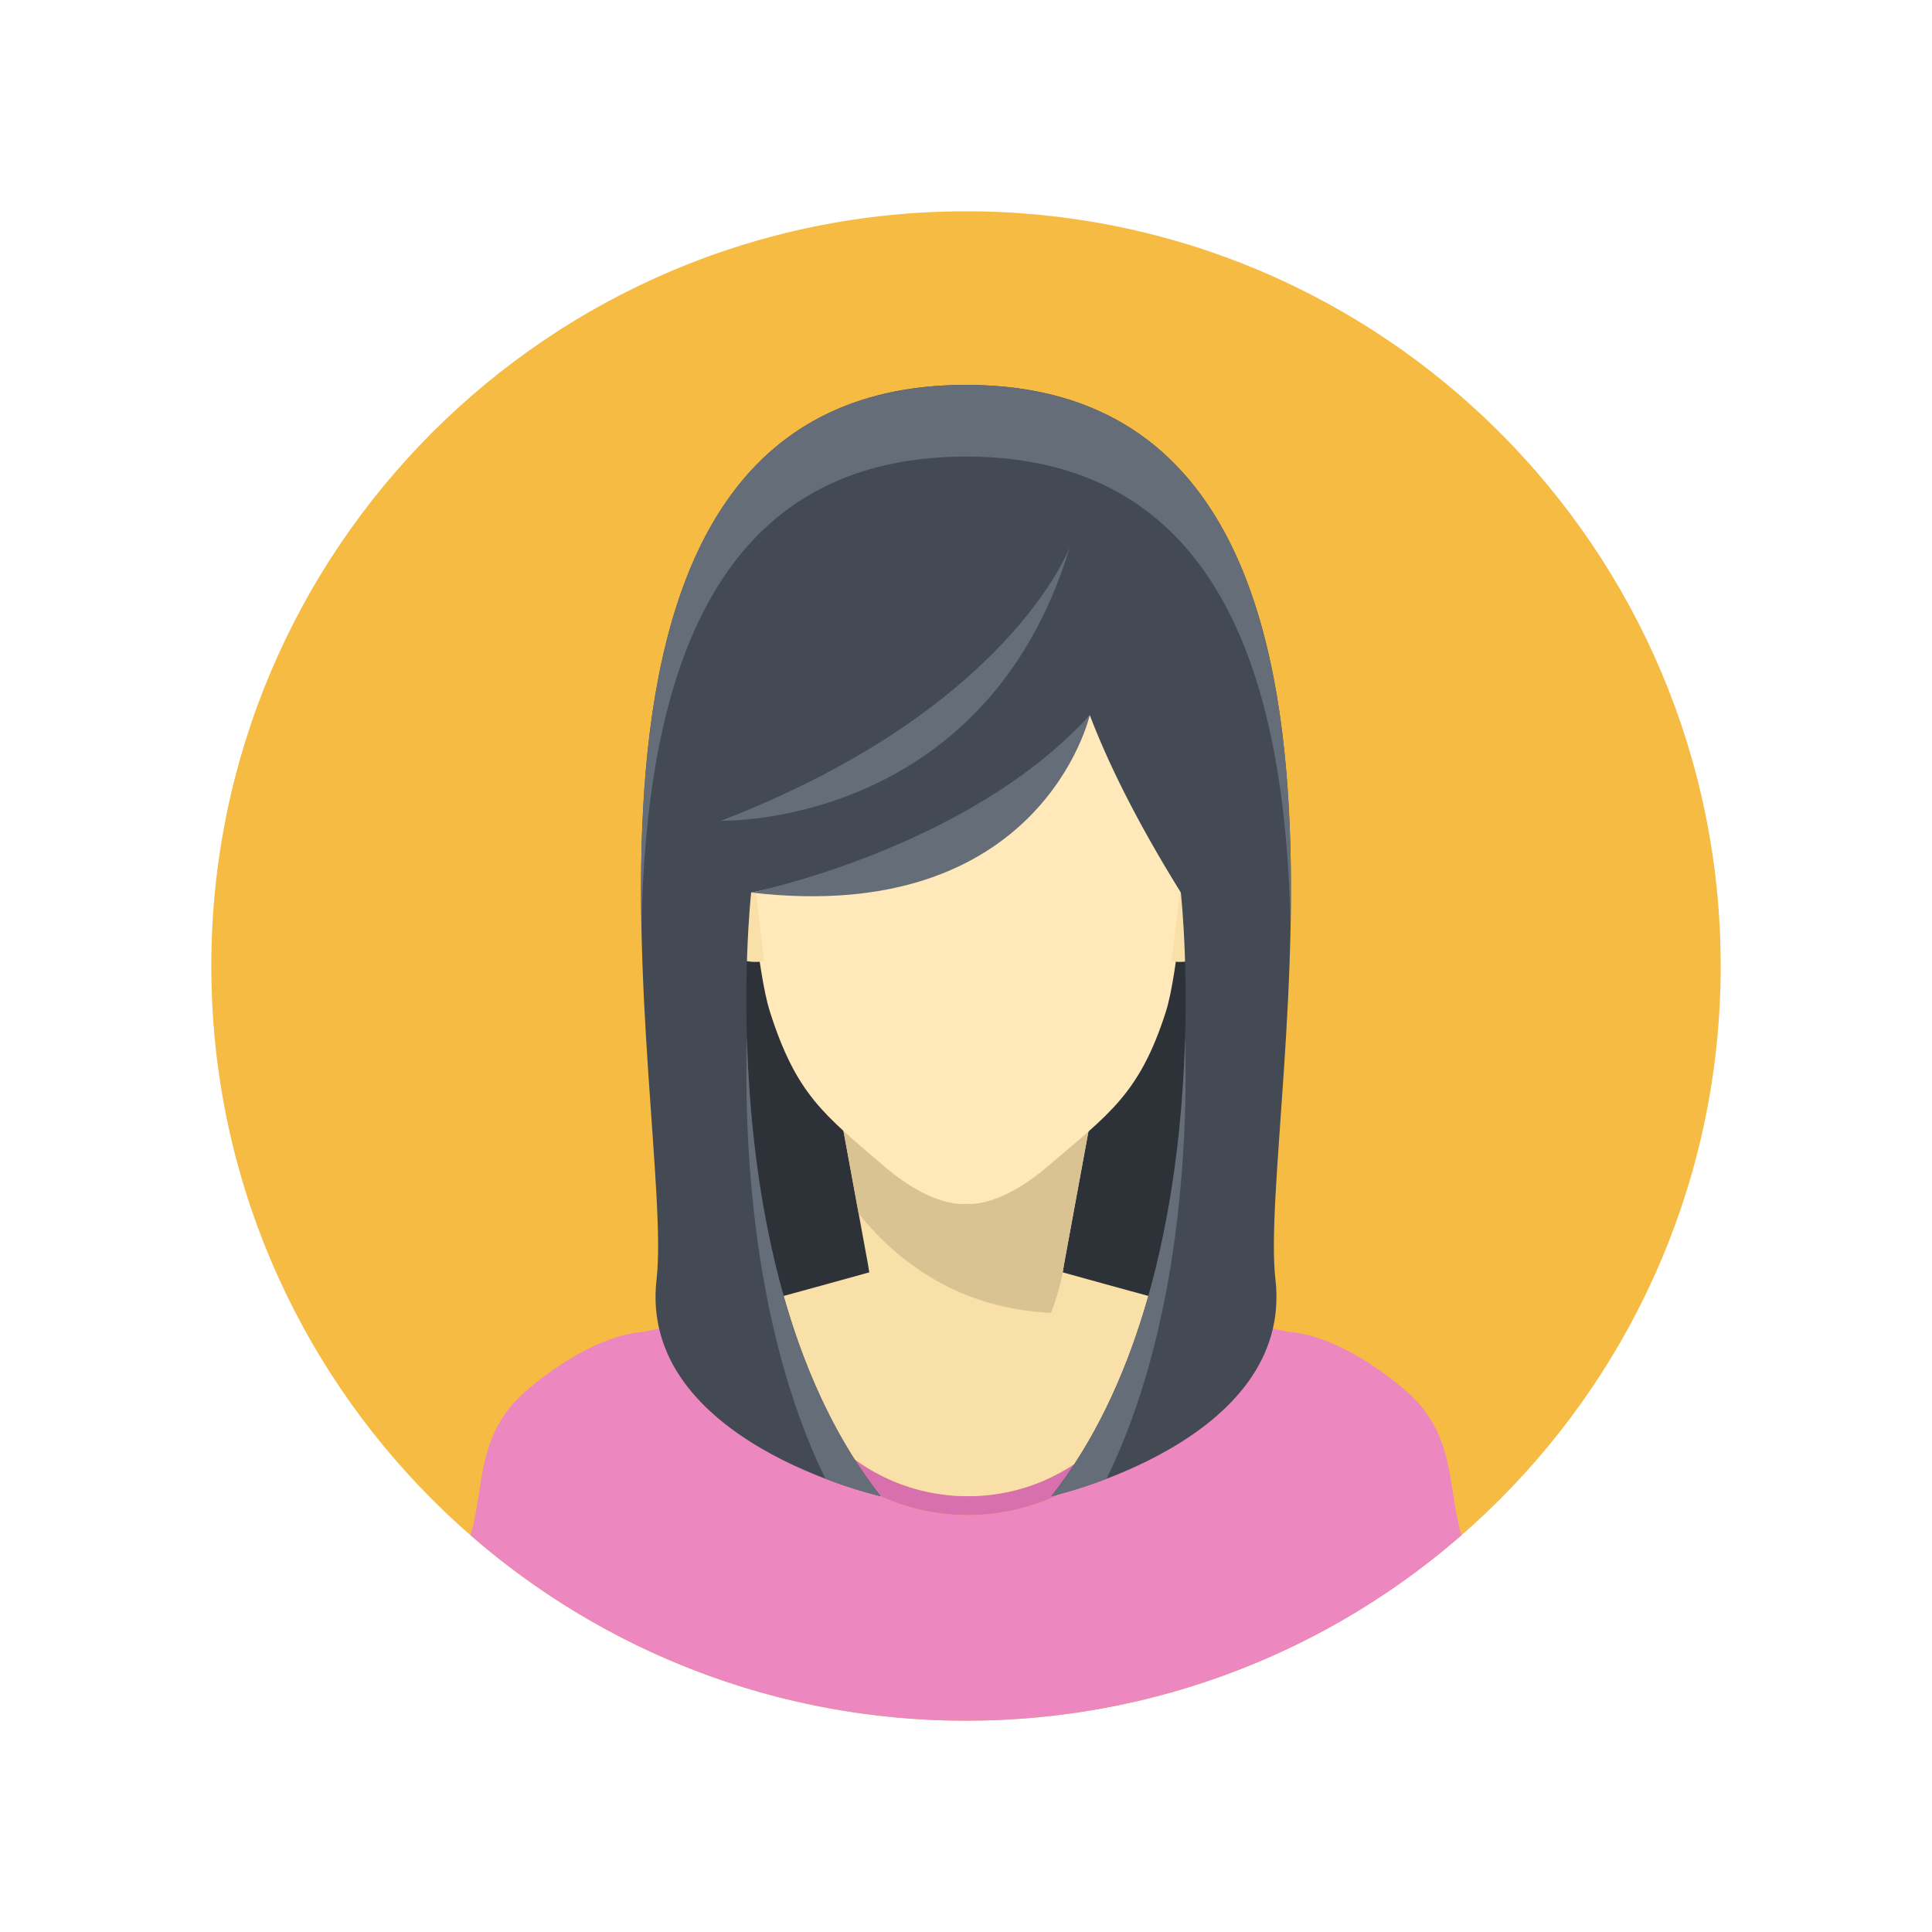
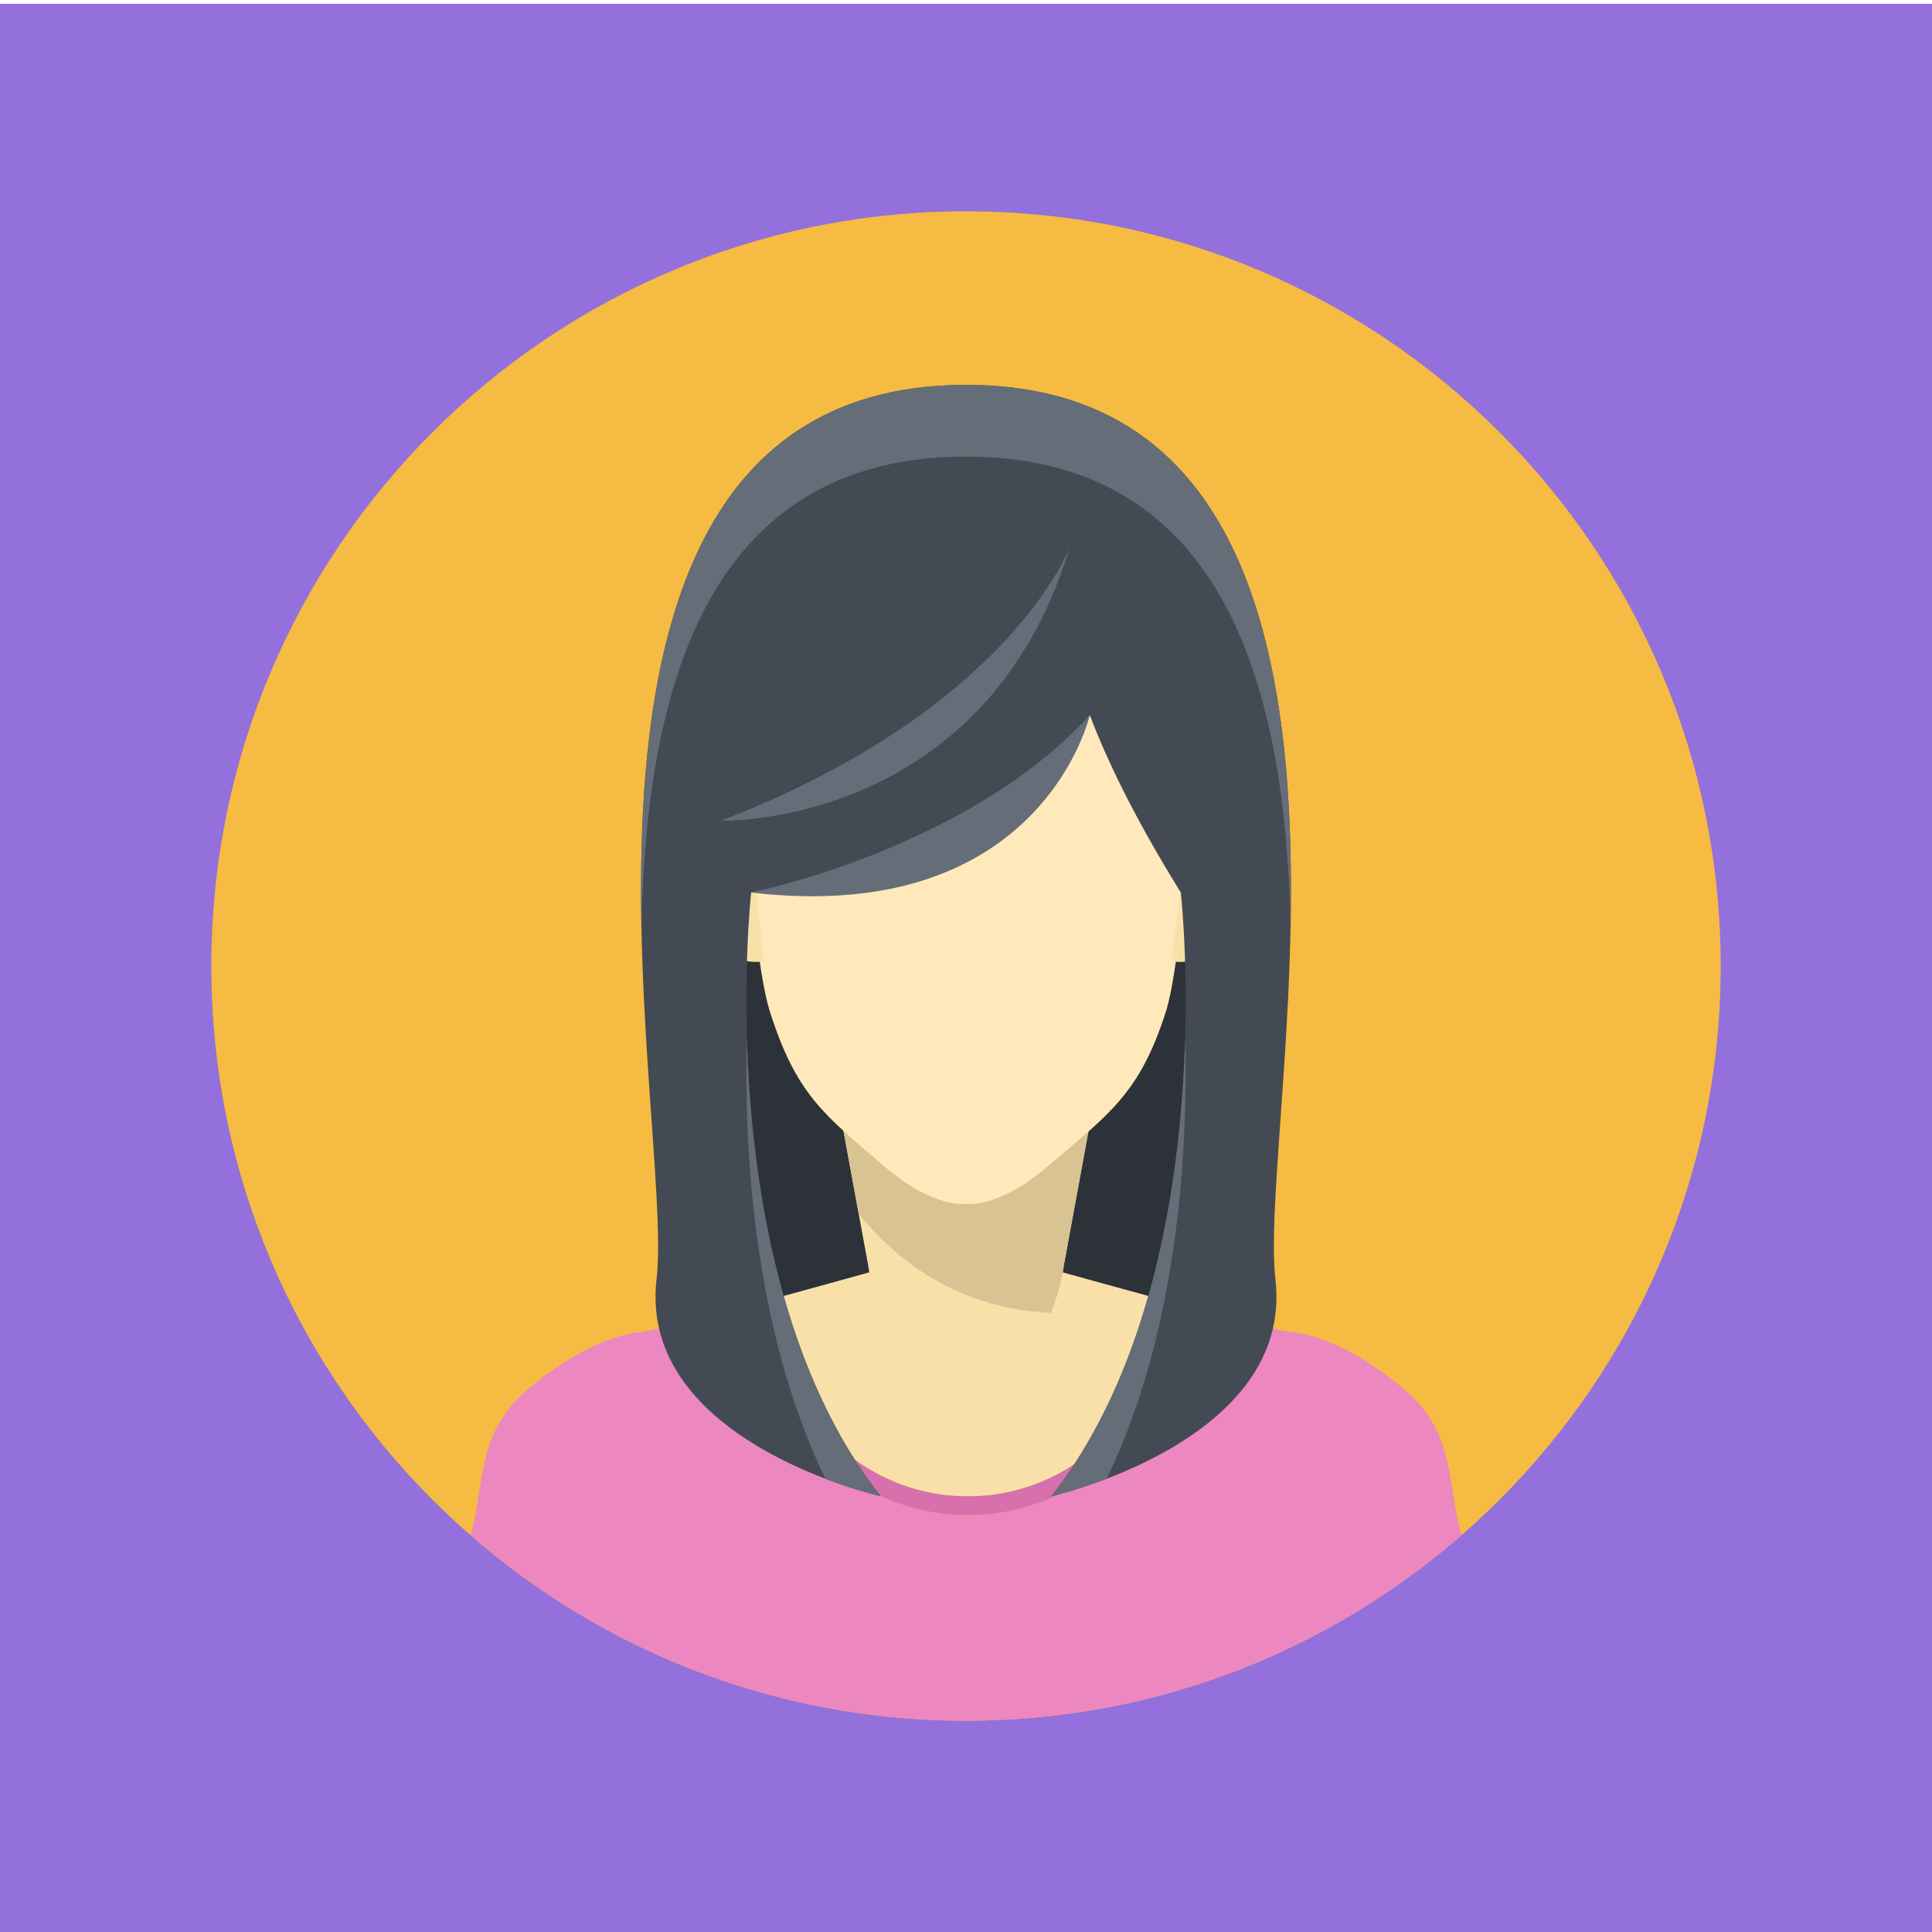
<svg xmlns="http://www.w3.org/2000/svg" id="svg2" version="1.1" width="640" height="640" xml:space="preserve">
  <defs id="defs6">
    <clipPath clipPathUnits="userSpaceOnUse" id="clipPath16">
      <path d="M 0,512 512,512 512,0 0,0 0,512 z" id="path18" />
    </clipPath>
    <clipPath clipPathUnits="userSpaceOnUse" id="clipPath30">
      <path d="M 0,512 512,512 512,0 0,0 0,512 z" id="path32" />
    </clipPath>
    <clipPath clipPathUnits="userSpaceOnUse" id="clipPath44">
      <path d="M 0,512 512,512 512,0 0,0 0,512 z" id="path46" />
    </clipPath>
  </defs>
  <g id="g10" transform="matrix(1.25,0,0,-1.25,0,640)">
    <g id="g12">
      <g id="g14" clip-path="url(#clipPath16)">
        <path d="m 1024,0 -512,0 0,512 512,0 0,-512 z" style="fill:#ffffff;fill-opacity:1;fill-rule:nonzero;stroke:none" id="path20" />
      </g>
    </g>
-     <path d="M 0,0 512,0 512,512 0,512 0,0 z" style="fill:#ffffff;fill-opacity:1;fill-rule:nonzero;stroke:none" id="path22" />
+     <path d="M 0,0 512,0 512,512 0,512 0,0 z" style="fill:#9370db;fill-opacity:1;fill-rule:nonzero;stroke:none" id="path22" />
    <path d="M 0,0 512,0 0,0 z" style="fill:#ffffff;fill-opacity:1;fill-rule:nonzero;stroke:none" id="path24" />
    <g id="g26">
      <g id="g28" clip-path="url(#clipPath30)">
        <path d="m 1024,-512 -512,0 0,512 512,0 0,-512 z" style="fill:#ffffff;fill-opacity:1;fill-rule:nonzero;stroke:none" id="path34" />
        <path d="m 1024,511 -512,0 0,512 512,0 0,-512 z" style="fill:#ffffff;fill-opacity:1;fill-rule:nonzero;stroke:none" id="path36" />
      </g>
    </g>
    <path d="m 0,511 512,0 0,1 -512,0 0,-1 z" style="fill:#ffffff;fill-opacity:1;fill-rule:nonzero;stroke:none" id="path38" />
    <g id="g40">
      <g id="g42" clip-path="url(#clipPath44)">
        <g id="g48" transform="translate(456,256)">
          <path d="m 0,0 c 0,-110.457 -89.543,-200 -200,-200 -110.457,0 -200,89.543 -200,200 0,110.457 89.543,200 200,200 C -89.543,200 0,110.457 0,0" style="fill:#f6bb42;fill-opacity:1;fill-rule:nonzero;stroke:none" id="path50" />
        </g>
        <path d="m 333,130 -153,0 0,170 153,0 0,-170 z" style="fill:#2d3138;fill-opacity:1;fill-rule:nonzero;stroke:none" id="path52" />
        <g id="g54" transform="translate(372.668,143.333)">
          <path d="m 0,0 c -7.353,6.355 -19.364,14.562 -30.666,15.666 -2.679,0.262 -15.099,3.464 -29.7,7.4 0.064,-0.017 0.13,-0.035 0.194,-0.052 -0.082,-30.811 -25.169,-55.853 -55.999,-55.853 -30.88,0 -56.003,25.123 -56.003,56.003 0,0.039 0.002,0.078 0.002,0.117 0.173,0.046 0.348,0.094 0.521,0.141 -15.167,-4.097 -28.259,-7.486 -31.019,-7.756 -11.302,-1.104 -23.313,-9.311 -30.666,-15.666 -13.235,-11.44 -10.854,-25.454 -14.641,-38.188 35.133,-30.606 81.055,-49.145 131.309,-49.145 50.254,0 96.176,18.539 131.309,49.145 C 10.854,-25.454 13.235,-11.44 0,0" style="fill:#ec87c0;fill-opacity:1;fill-rule:nonzero;stroke:none" id="path56" />
        </g>
        <g id="g58" transform="translate(200.4941,166.4971)">
          <path d="m 0,0 c 0,-30.88 25.123,-56.003 56.003,-56.003 30.83,0 55.917,25.042 55.999,55.853 -0.064,0.017 -0.13,0.035 -0.194,0.052 -0.706,0.191 -1.415,0.382 -2.13,0.576 -0.018,0.003 -0.033,0.008 -0.051,0.013 -0.878,0.238 -1.762,0.477 -2.652,0.719 0.009,-0.404 0.031,-0.805 0.031,-1.21 0,-28.168 -22.835,-51.003 -51.003,-51.003 C 27.835,-51.003 5,-28.168 5,0 5,0.497 5.023,0.988 5.037,1.481 4.763,1.406 4.488,1.332 4.215,1.258 3.799,1.145 3.384,1.032 2.97,0.92 2.66,0.836 2.352,0.752 2.043,0.669 1.533,0.531 1.027,0.395 0.522,0.258 0.35,0.211 0.175,0.163 0.002,0.117 0.002,0.078 0,0.039 0,0" style="fill:#d770ad;fill-opacity:1;fill-rule:nonzero;stroke:none" id="path60" />
        </g>
        <g id="g62" transform="translate(307.4687,167.707)">
          <path d="m 0,0 c -8.646,2.348 -17.734,4.857 -25.838,7.109 0.225,1.222 0.313,1.95 0.313,1.95 l 16.306,88.734 -42.25,-5.5 -42.25,5.5 16.307,-88.734 c 0,0 0.088,-0.727 0.312,-1.95 -0.095,-0.027 -0.191,-0.053 -0.287,-0.08 -0.136,-0.038 -0.274,-0.076 -0.412,-0.115 -0.037,-0.01 -0.073,-0.019 -0.109,-0.029 -0.249,-0.07 -0.494,-0.138 -0.745,-0.207 -0.323,-0.09 -0.65,-0.181 -0.975,-0.272 -0.044,-0.011 -0.088,-0.023 -0.132,-0.036 -0.271,-0.075 -0.541,-0.149 -0.812,-0.225 -0.211,-0.059 -0.424,-0.118 -0.637,-0.176 -0.529,-0.148 -1.062,-0.295 -1.598,-0.444 -0.22,-0.06 -0.442,-0.123 -0.664,-0.183 -0.468,-0.13 -0.938,-0.26 -1.41,-0.391 -0.275,-0.076 -0.551,-0.152 -0.828,-0.228 -0.539,-0.15 -1.082,-0.299 -1.625,-0.45 -0.241,-0.066 -0.482,-0.132 -0.725,-0.199 -0.125,-0.035 -0.25,-0.069 -0.376,-0.103 -0.026,-0.008 -0.052,-0.015 -0.079,-0.023 -0.474,-0.131 -0.951,-0.261 -1.427,-0.393 -0.323,-0.088 -0.646,-0.178 -0.969,-0.266 -0.428,-0.118 -0.857,-0.236 -1.285,-0.353 -0.311,-0.086 -0.621,-0.171 -0.933,-0.257 -0.438,-0.12 -0.876,-0.241 -1.313,-0.361 -0.292,-0.08 -0.583,-0.16 -0.874,-0.239 -0.652,-0.179 -1.301,-0.356 -1.951,-0.534 -0.074,-0.02 -0.146,-0.04 -0.22,-0.061 -0.73,-0.199 -1.458,-0.398 -2.186,-0.595 -0.243,-0.067 -0.485,-0.133 -0.728,-0.2 -0.479,-0.129 -0.957,-0.26 -1.434,-0.39 -0.035,-0.009 -0.068,-0.018 -0.104,-0.028 -0.013,-0.493 -0.037,-0.984 -0.037,-1.481 0,-28.168 22.835,-51.003 51.003,-51.003 28.168,0 51.003,22.835 51.003,51.003 C 0.031,-0.805 0.01,-0.404 0,0" style="fill:#f9e0a8;fill-opacity:1;fill-rule:nonzero;stroke:none" id="path64" />
        </g>
        <g id="g66" transform="translate(290,250.5)">
          <path d="m 0,0 -69.525,-21.592 7.086,-38.555 c 10.66,-13.146 26.918,-25.187 50.957,-26.265 2.709,6.691 3.425,12.678 3.425,12.678 L 4.07,-7.744 C 1.686,-2.947 0,0 0,0" style="fill:#d9c392;fill-opacity:1;fill-rule:nonzero;stroke:none" id="path68" />
        </g>
        <g id="g70" transform="translate(256,358)">
          <path d="m 0,0 -63,0 c 0,0 4.785,-94.465 11,-114 7,-22.001 14.237,-27.287 30.226,-41 C -8.366,-166.5 0,-165 0,-165 c 0,0 8.366,-1.5 21.774,10 C 37.763,-141.287 46,-136.001 53,-114 59.215,-94.465 63,0 63,0 L 0,0 z" style="fill:#ffe9ba;fill-opacity:1;fill-rule:nonzero;stroke:none" id="path72" />
        </g>
        <g id="g74" transform="translate(197.75,297.5)">
          <path d="m 0,0 c 0,0 -22.743,10.911 -17.273,-16.638 5.467,-27.55 22.017,-23.583 22.017,-23.583 L 0,0 z" style="fill:#f9e0a8;fill-opacity:1;fill-rule:nonzero;stroke:none" id="path76" />
        </g>
        <g id="g78" transform="translate(315.25,297.5)">
          <path d="M 0,0 C 0,0 22.743,10.911 17.273,-16.638 11.806,-44.188 -4.744,-40.221 -4.744,-40.221 L 0,0 z" style="fill:#f9e0a8;fill-opacity:1;fill-rule:nonzero;stroke:none" id="path80" />
        </g>
        <g id="g82" transform="translate(256,410)">
          <path d="m 0,0 c -122,0 -77,-193.979 -82,-237 -5,-43.021 59.375,-57.506 59.375,-57.506 -45.764,58.169 -34.307,159.974 -34.307,159.974 53.823,10.346 78.465,30.924 89.733,47.022 4.609,-12.114 12.086,-27.633 24.131,-47.022 0,0 11.457,-101.805 -34.307,-159.974 0,0 64.375,14.485 59.375,57.506 C 77,-193.979 122,0 0,0" style="fill:#434a54;fill-opacity:1;fill-rule:nonzero;stroke:none" id="path84" />
        </g>
        <g id="g86" transform="translate(314.0781,237.3496)">
          <path d="m 0,0 c -0.951,-34.939 -7.614,-86.471 -35.453,-121.855 0,0 6.217,1.399 14.634,4.617 C -1.086,-76.683 0.734,-26.766 0,0" style="fill:#656d78;fill-opacity:1;fill-rule:nonzero;stroke:none" id="path88" />
        </g>
        <g id="g90" transform="translate(256,391)">
          <path d="M 0,0 C 69.291,0 84.71,-62.573 86.017,-124.524 87.311,-57.087 76.408,19 0,19 -76.408,19 -87.311,-57.087 -86.017,-124.524 -84.71,-62.573 -69.291,0 0,0" style="fill:#656d78;fill-opacity:1;fill-rule:nonzero;stroke:none" id="path92" />
        </g>
        <g id="g94" transform="translate(218.7412,120.1113)">
          <path d="M 0,0 C 8.417,-3.218 14.634,-4.617 14.634,-4.617 -13.205,30.768 -19.868,82.299 -20.819,117.238 -21.554,90.473 -19.733,40.556 0,0" style="fill:#656d78;fill-opacity:1;fill-rule:nonzero;stroke:none" id="path96" />
        </g>
        <g id="g98" transform="translate(288.8008,322.4902)">
          <path d="m 0,0 c 0,0 -12.665,-56.055 -89.732,-47.022 0,0 57.431,11.532 89.732,47.022" style="fill:#656d78;fill-opacity:1;fill-rule:nonzero;stroke:none" id="path100" />
        </g>
        <g id="g102" transform="translate(283.5,367)">
          <path d="m 0,0 c 0,0 -15.879,-43 -92.439,-72.5 0,0 69.939,-2 92.439,72.5" style="fill:#656d78;fill-opacity:1;fill-rule:nonzero;stroke:none" id="path104" />
        </g>
      </g>
    </g>
  </g>
</svg>
